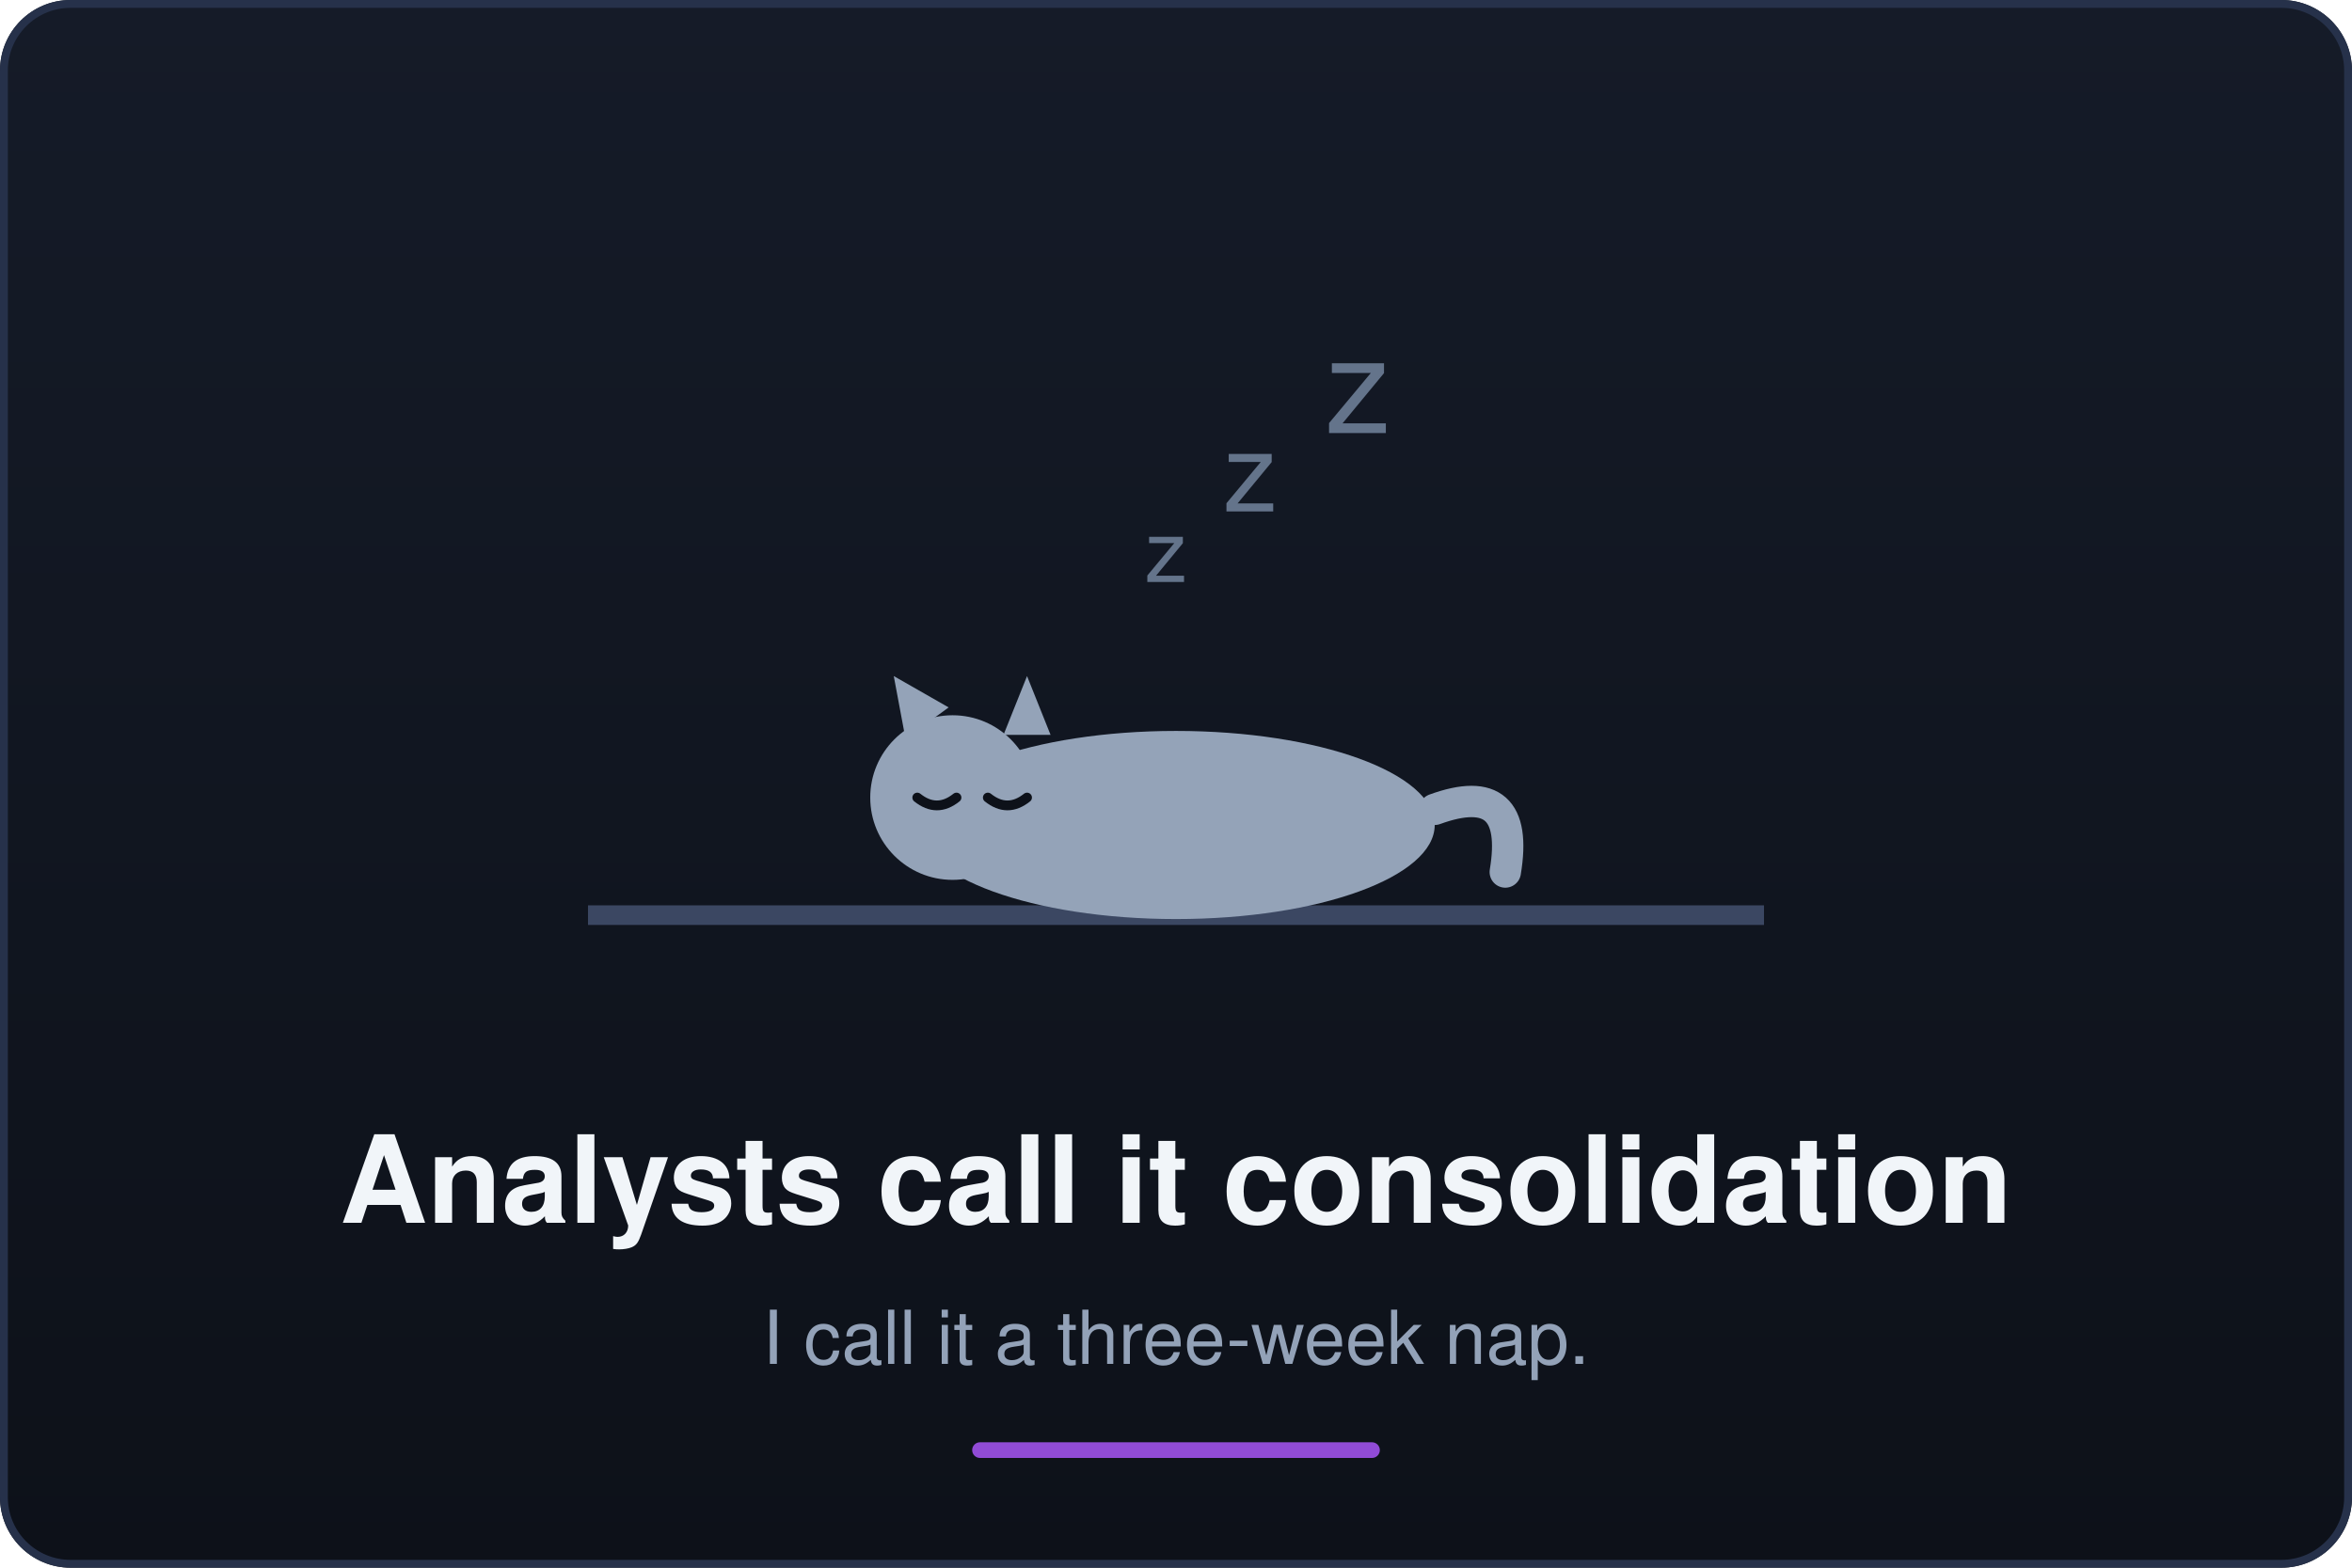
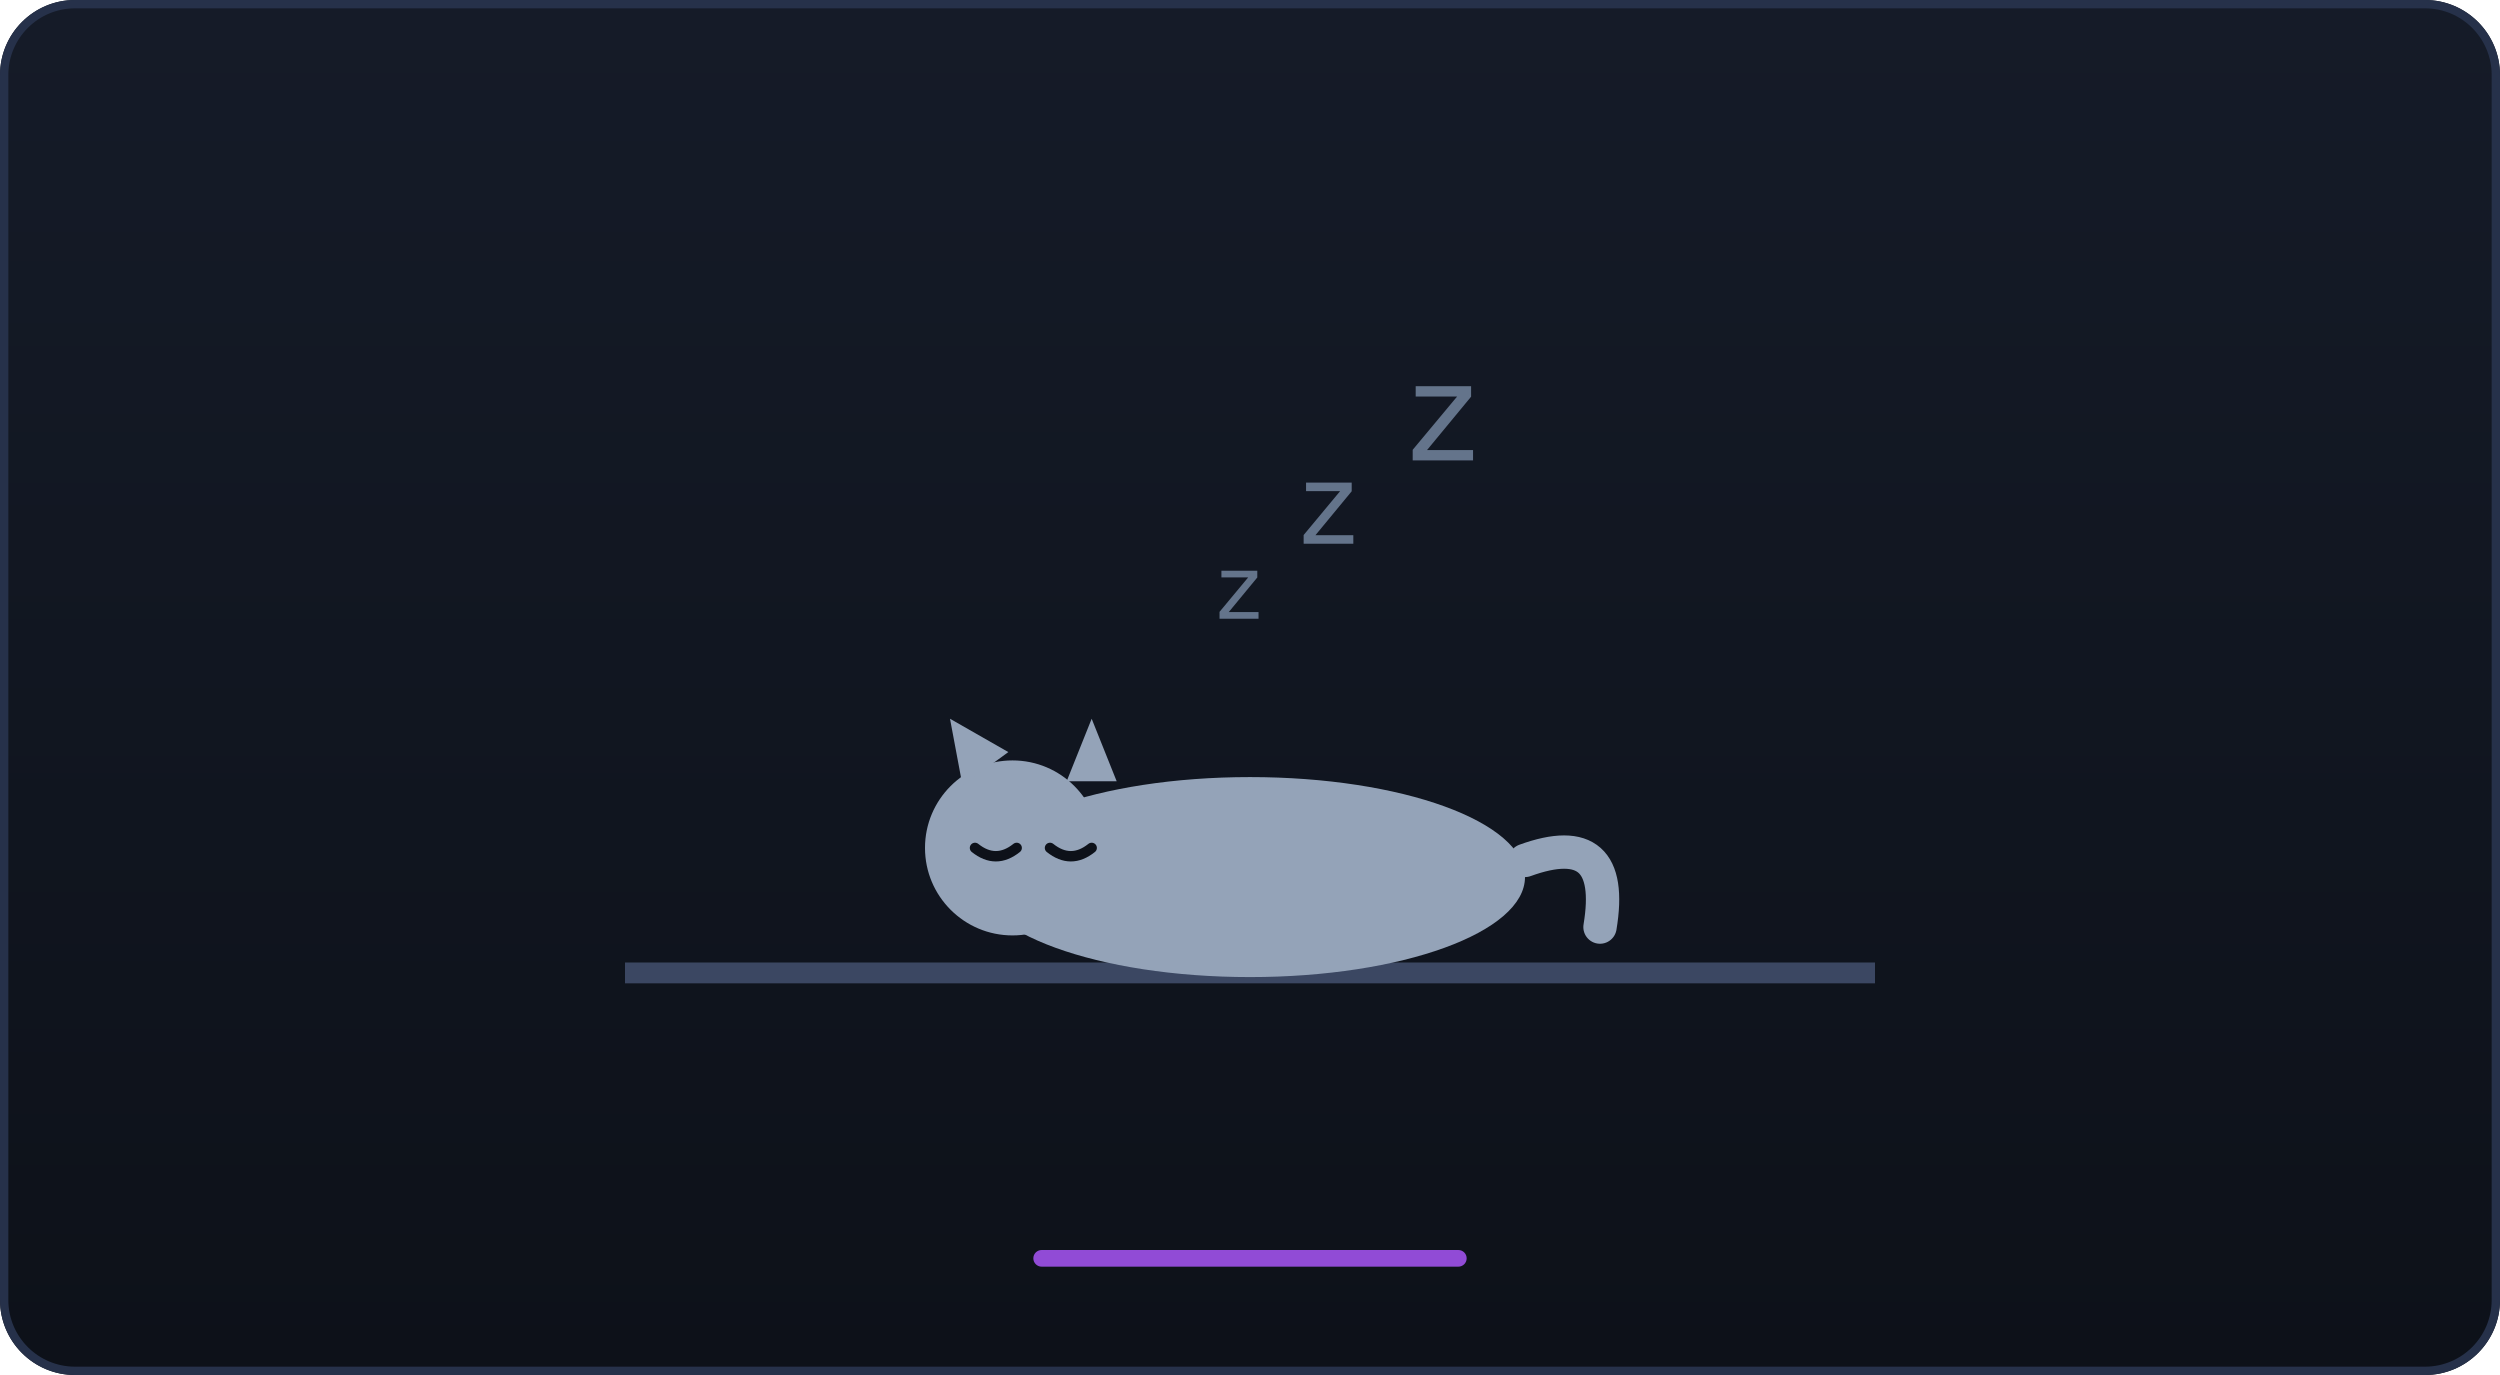
- <svg xmlns="http://www.w3.org/2000/svg" viewBox="0 0 600 400" width="600" height="400" role="img">
+ <svg xmlns="http://www.w3.org/2000/svg" viewBox="0 0 600 330" width="600" height="330" role="img">
  <defs>
    <linearGradient id="bg" x1="0" y1="0" x2="0" y2="1">
      <stop offset="0" stop-color="#151b28" />
      <stop offset="1" stop-color="#0d1119" />
    </linearGradient>
  </defs>
-   <rect width="600" height="400" rx="18" fill="url(#bg)" />
-   <rect x="1" y="1" width="598" height="398" rx="17" fill="none" stroke="#26314a" stroke-width="2" />
+   <rect width="600" height="330" rx="18" fill="url(#bg)" />
+   <rect x="1" y="1" width="598" height="328" rx="17" fill="none" stroke="#26314a" stroke-width="2" />
  <g>
    <g transform="translate(0 -1.5)">
      <line x1="150" y1="235" x2="450" y2="235" stroke="#3b4762" stroke-width="5" />
      <ellipse cx="300" cy="212" rx="66" ry="24" fill="#94a3b8" />
      <circle cx="243" cy="205" r="21" fill="#94a3b8" />
      <path d="M231 190 l-3 -16 14 8z" fill="#94a3b8" />
      <path d="M256 189 l6 -15 6 15z" fill="#94a3b8" />
      <path d="M234 205 q5 4 10 0" stroke="#0d1119" stroke-width="2.5" fill="none" stroke-linecap="round" />
      <path d="M252 205 q5 4 10 0" stroke="#0d1119" stroke-width="2.5" fill="none" stroke-linecap="round" />
      <path d="M366 208 q22 -8 18 16" stroke="#94a3b8" stroke-width="8" fill="none" stroke-linecap="round" />
      <text x="292" y="150" font-family="Helvetica,Arial,sans-serif" font-size="22" fill="#64748b">z</text>
      <text x="312" y="132" font-family="Helvetica,Arial,sans-serif" font-size="28" fill="#64748b">z</text>
      <text x="338" y="112" font-family="Helvetica,Arial,sans-serif" font-size="34" fill="#64748b">z</text>
    </g>
  </g>
-   <text x="300.0" y="312" text-anchor="middle" font-family="Helvetica,Arial,sans-serif" font-size="31" font-weight="700" fill="#f1f5f9">Analysts call it consolidation</text>
-   <text x="300.0" y="348" text-anchor="middle" font-family="Helvetica,Arial,sans-serif" font-size="19" fill="#93a2b8">I call it a three-week nap.</text>
-   <rect x="248" y="368" width="104" height="4" rx="2" fill="#a855f7" opacity="0.85" />
+   <rect x="248" y="300" width="104" height="4" rx="2" fill="#a855f7" opacity="0.85" />
</svg>
